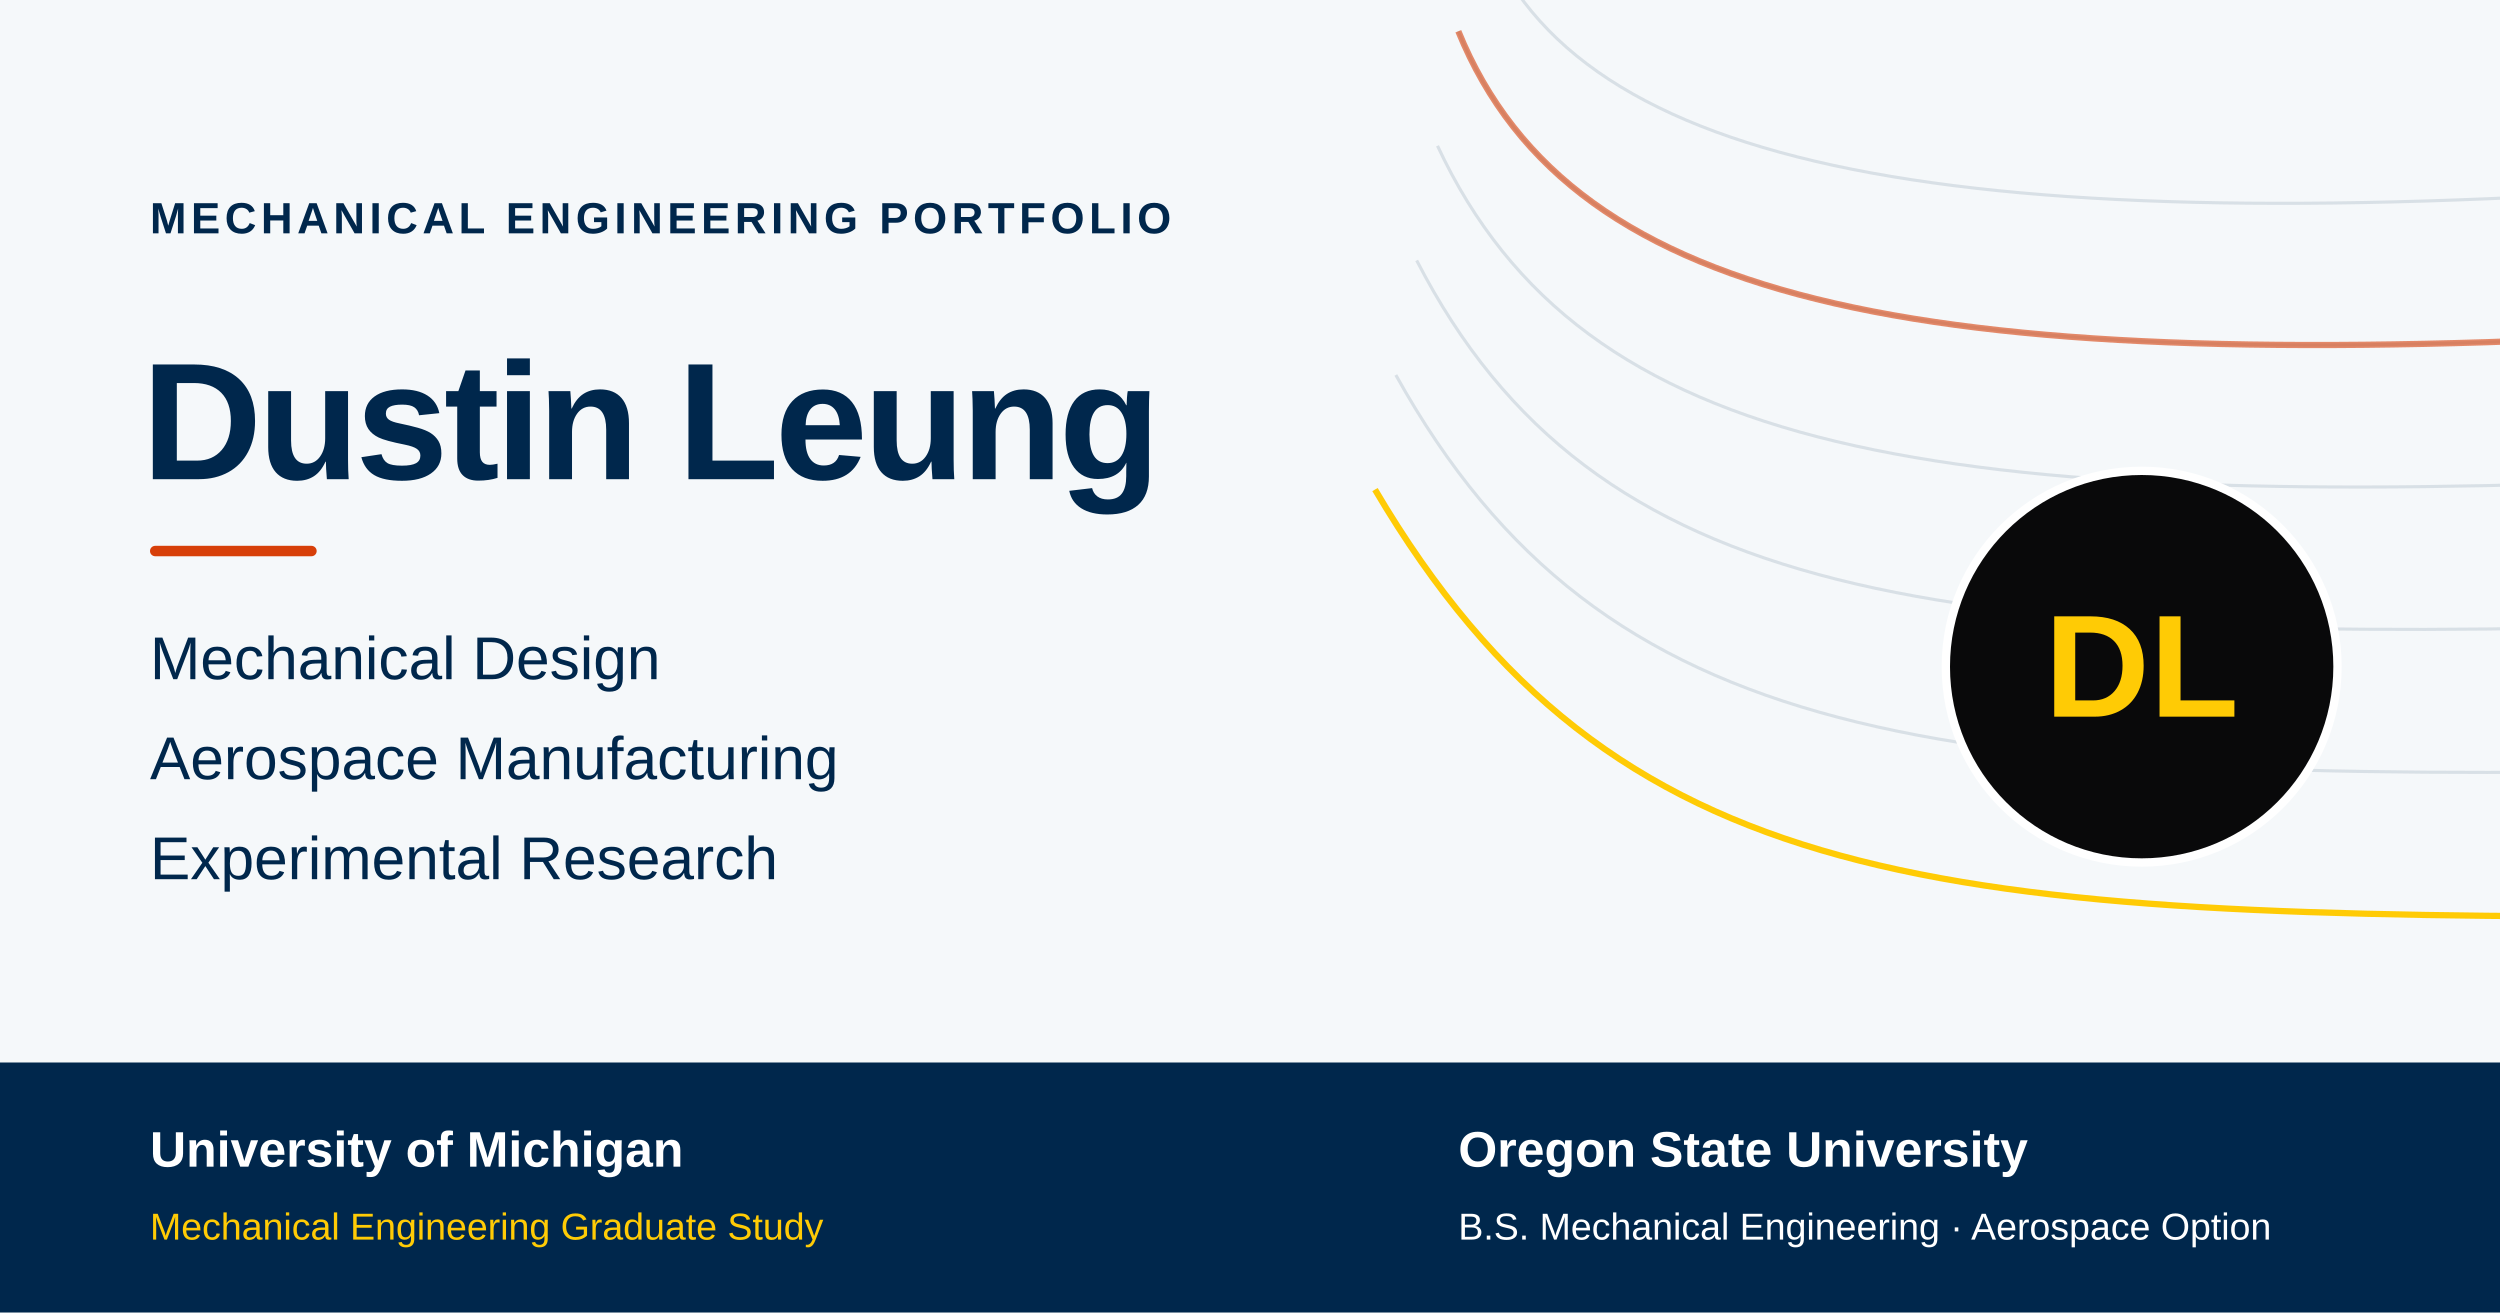
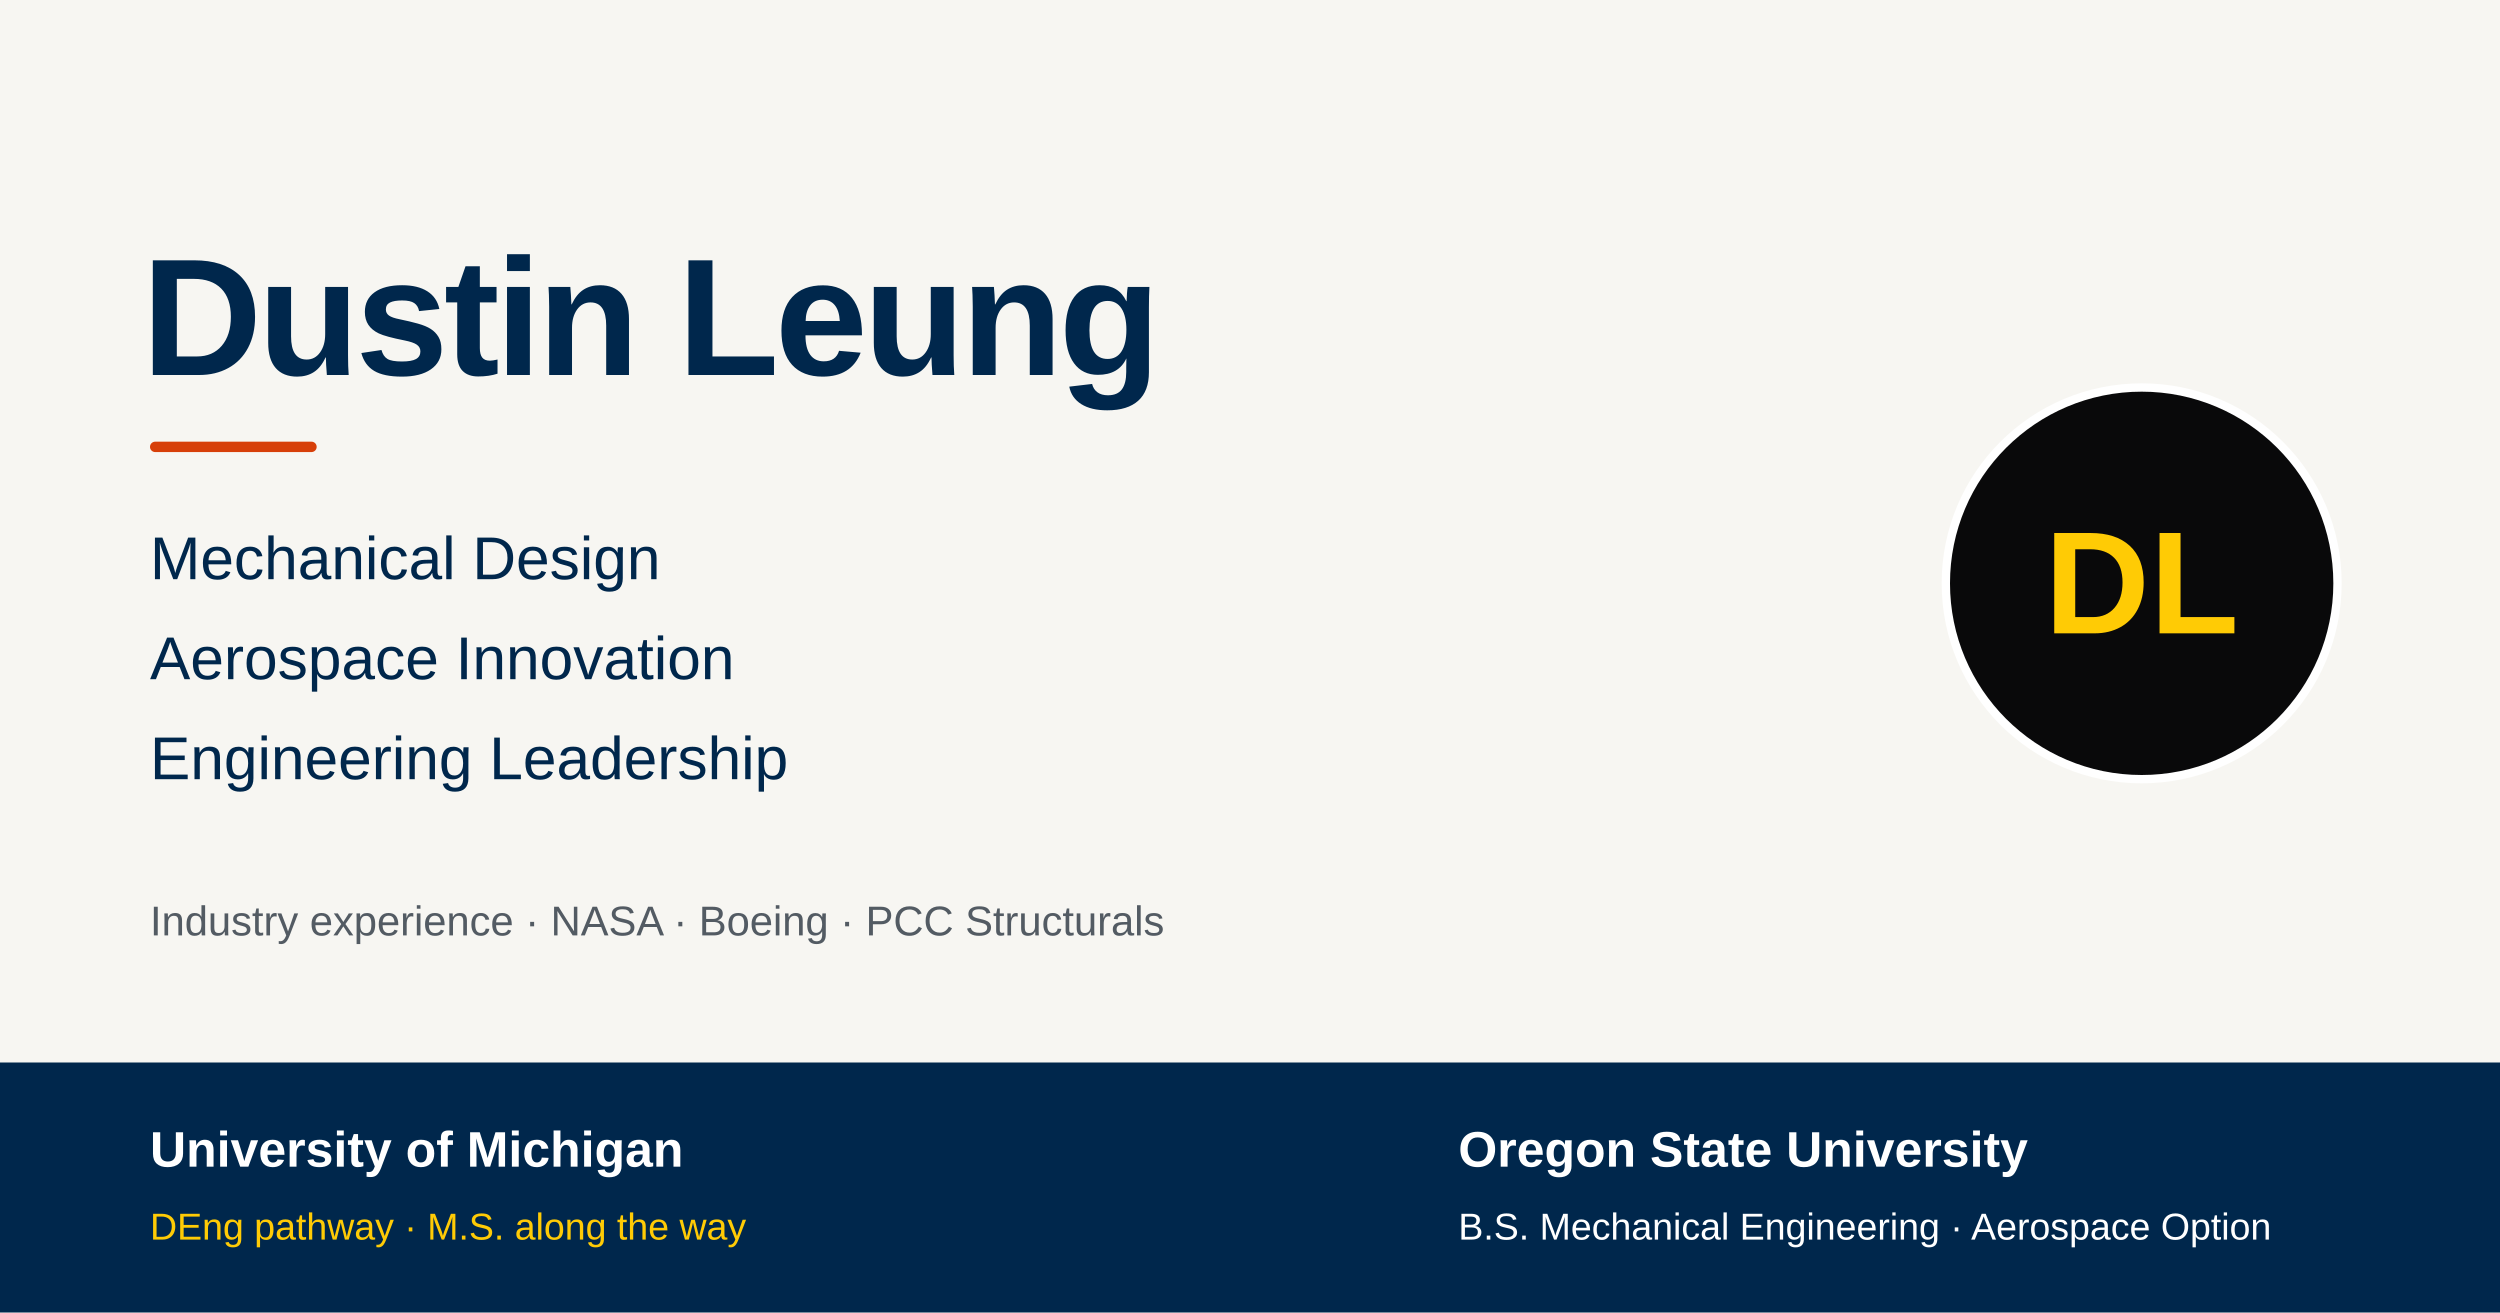
<svg xmlns="http://www.w3.org/2000/svg" width="1200" height="630" viewBox="0 0 1200 630" role="img" aria-labelledby="title description">
-   <rect width="1200" height="630" fill="#f5f8fa" />
-   <g fill="none" stroke="#00274c" stroke-width="1.5" opacity=".12">
-     <path d="M710 -40 C750 80 930 115 1290 90" />
-     <path d="M700 15 C755 150 930 180 1290 160" />
-     <path d="M690 70 C760 220 930 245 1290 230" />
-     <path d="M680 125 C765 290 930 310 1290 300" />
-     <path d="M670 180 C770 360 930 375 1290 370" />
-     <path d="M660 235 C775 430 930 440 1290 440" />
-   </g>
-   <path d="M700 15 C755 150 930 180 1290 160" fill="none" stroke="#d73f09" stroke-width="3" opacity=".6" />
-   <path d="M660 235 C775 430 930 440 1290 440" fill="none" stroke="#ffcb05" stroke-width="3" />
-   <circle cx="1028" cy="320" r="94" fill="#09090a" stroke="#fff" stroke-width="4" />
-   <text x="1028" y="344" text-anchor="middle" font-family="Arial, sans-serif" font-size="70" font-weight="700" fill="#ffcb05">DL</text>
+   <rect width="1200" height="630" fill="#f7f6f2" />
+   <circle cx="1028" cy="280" r="94" fill="#09090a" stroke="#fff" stroke-width="4" />
+   <text x="1028" y="304" text-anchor="middle" font-family="Arial, sans-serif" font-size="70" font-weight="700" fill="#ffcb05">DL</text>
  <g font-family="Arial, sans-serif" fill="#00274c">
-     <text x="72" y="112" font-size="21" font-weight="700" letter-spacing="2.2">MECHANICAL ENGINEERING PORTFOLIO</text>
-     <text x="68" y="230" font-size="80" font-weight="700" letter-spacing="-2">Dustin Leung</text>
-     <rect x="72" y="262" width="80" height="5" rx="2.5" fill="#d73f09" />
-     <text x="72" y="326" font-size="29">Mechanical Design</text>
-     <text x="72" y="374" font-size="29">Aerospace Manufacturing</text>
-     <text x="72" y="422" font-size="29">Experimental Research</text>
+     <text x="68" y="180" font-size="80" font-weight="700" letter-spacing="-2">Dustin Leung</text>
+     <rect x="72" y="212" width="80" height="5" rx="2.5" fill="#d73f09" />
+     <text x="72" y="278" font-size="29">Mechanical Design</text>
+     <text x="72" y="326" font-size="29">Aerospace Innovation</text>
+     <text x="72" y="374" font-size="29">Engineering Leadership</text>
+     <text x="72" y="449" font-size="20" fill="#535b63">Industry experience · NASA · Boeing · PCC Structurals</text>
  </g>
  <rect y="510" width="1200" height="120" fill="#00274c" />
  <g font-family="Arial, sans-serif" fill="#fff">
    <text x="72" y="560" font-size="24" font-weight="700">University of Michigan</text>
-     <text x="72" y="595" font-size="18" fill="#ffcb05">Mechanical Engineering Graduate Study</text>
+     <text x="72" y="595" font-size="18" fill="#ffcb05">DEng pathway · M.S. along the way</text>
    <text x="700" y="560" font-size="24" font-weight="700">Oregon State University</text>
    <text x="700" y="595" font-size="18">B.S. Mechanical Engineering · Aerospace Option</text>
  </g>
</svg>
